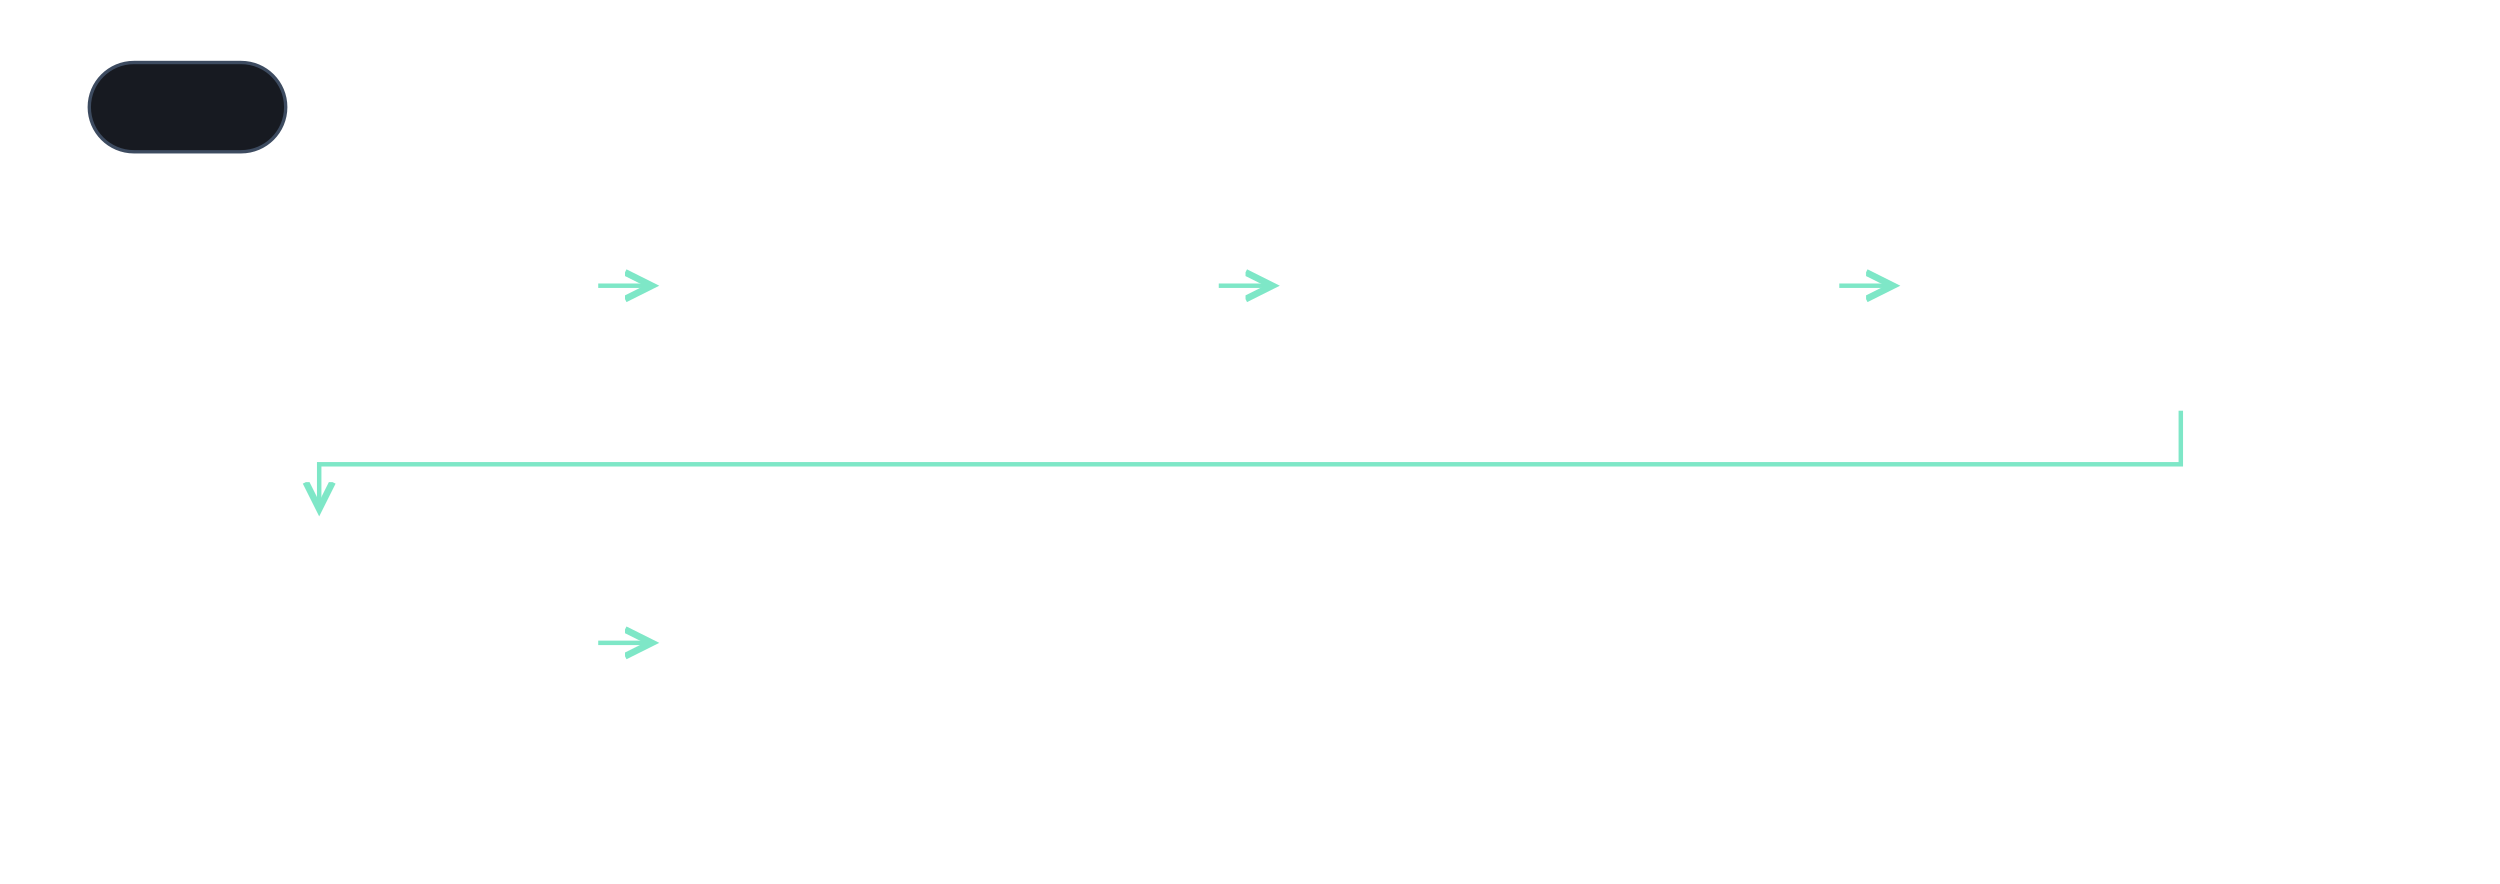
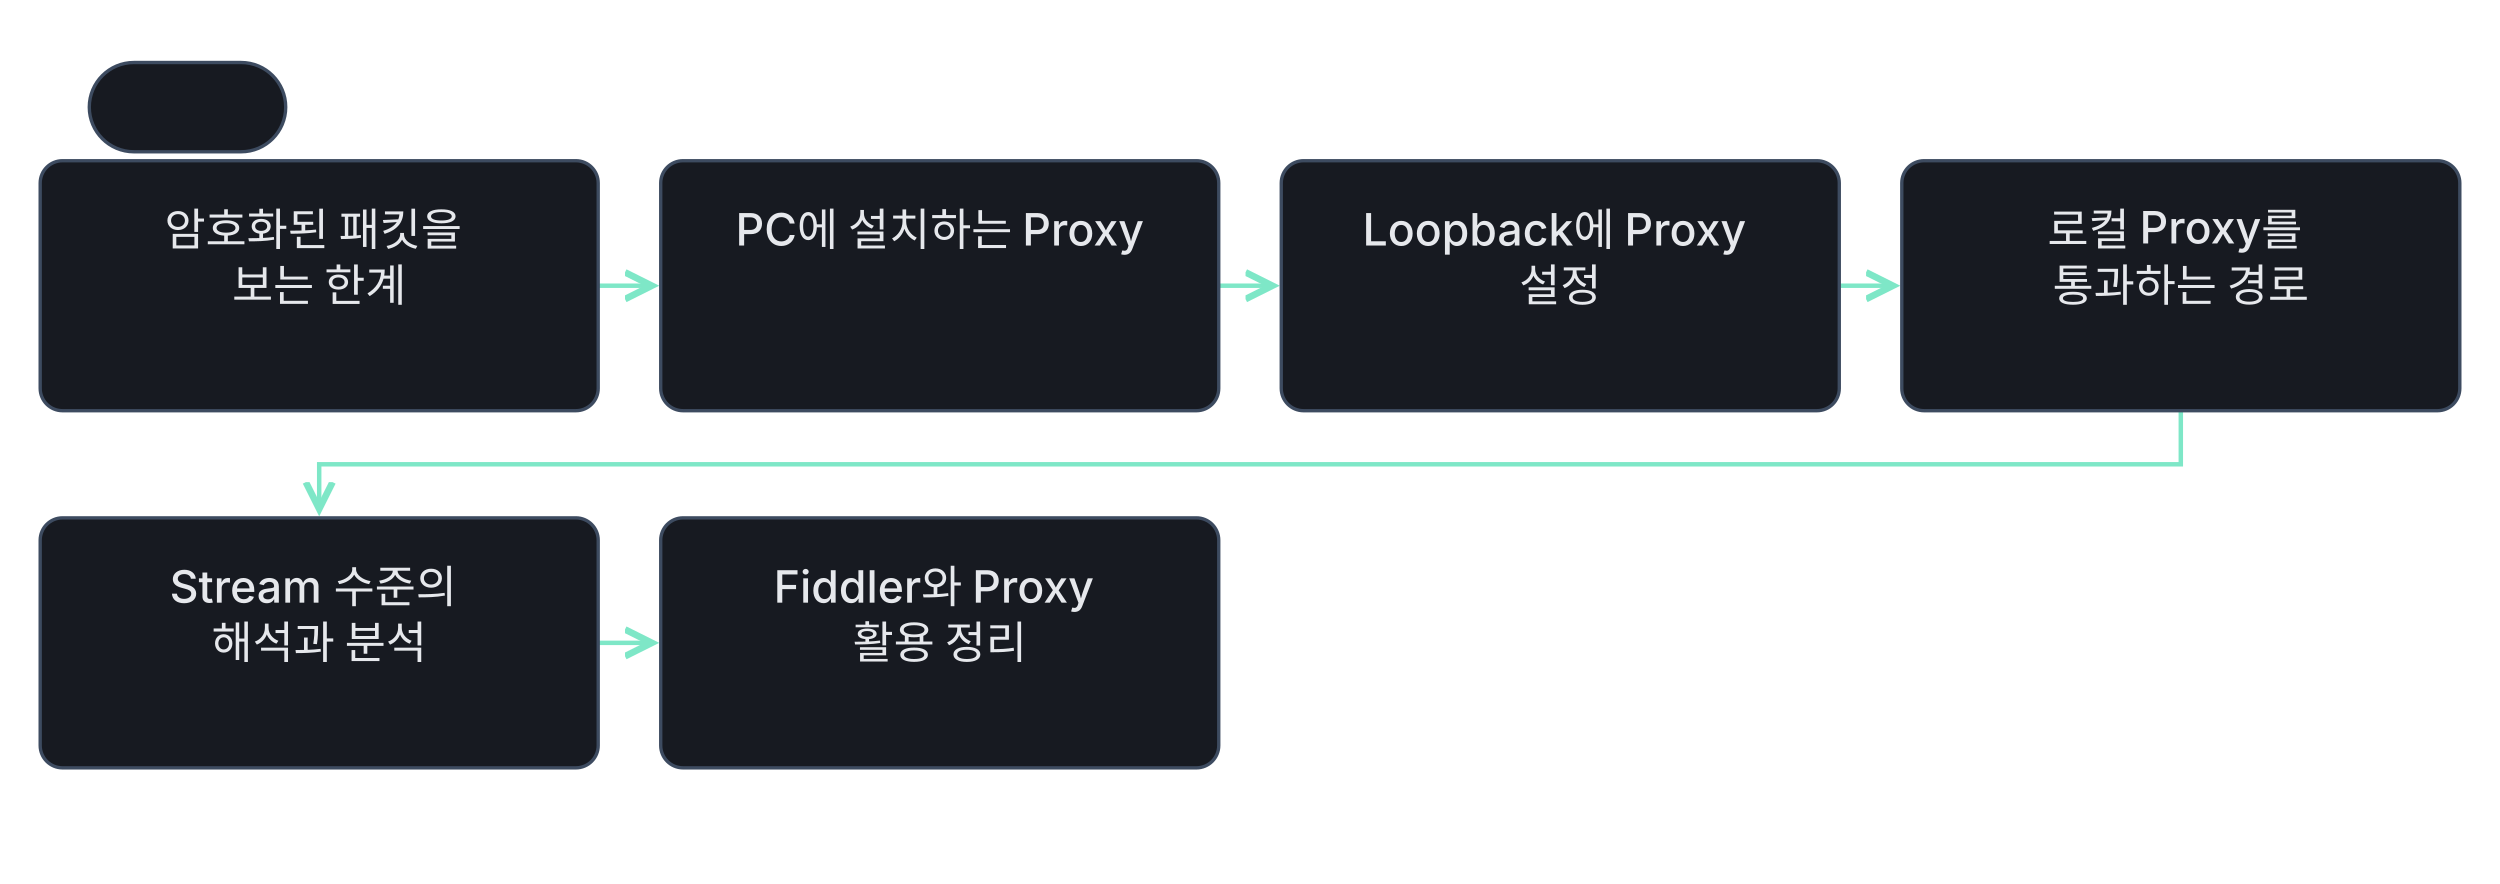
<svg xmlns="http://www.w3.org/2000/svg" class="learning-flow" viewBox="0 0 1120 396" role="group" aria-labelledby="lesson-09-advanced-export-title lesson-09-advanced-export-desc" lang="ko">
  <defs>
    <marker id="lesson-09-advanced-export-arrow" markerWidth="8" markerHeight="8" refX="6" refY="4" orient="auto">
      <path d="M0 1 L6 4 L0 7" fill="none" stroke="#7ee7c7" stroke-width="1.5" />
    </marker>
  </defs>
-   <style>.learning-flow{background:#0f1115}.learning-flow text{font:500 20px -apple-system,BlinkMacSystemFont,'Apple SD Gothic Neo','Segoe UI',sans-serif;fill:#e6e8ec}.learning-flow .flow-note{font-size:18px;fill:#9aa3b2}.learning-flow rect{fill:#171a21;stroke:#3d4b60;stroke-width:1.5}.learning-flow a:hover rect,.learning-flow a:focus rect{stroke:#7ee7c7;stroke-width:3}.learning-flow a:focus{outline:none}</style>
+   <style>.learning-flow{background:#0f1115}.learning-flow text{font:500 20px -apple-system,BlinkMacSystemFont,'Apple SD Gothic Neo','Segoe UI',sans-serif;fill:#e6e8ec}.learning-flow .flow-note{font-size:18px;fill:#9aa3b2}.learning-flow rect{fill:#171a21;stroke:#3d4b60;stroke-width:1.5}</style>
  <g class="stage-indicator" aria-hidden="true">
    <rect x="40" y="28" width="88" height="40" rx="20" fill="#171a21" stroke="#3d4b60" stroke-width="2" />
    <text x="84" y="55" text-anchor="middle" font-size="20" font-weight="700" fill="#e6e8ec" opacity="0">1 / 6<animate attributeName="opacity" values="1;1;0;0" keyTimes="0;0.094;0.98;1" calcMode="linear" dur="16s" repeatCount="indefinite" />
    </text>
    <text x="84" y="55" text-anchor="middle" font-size="20" font-weight="700" fill="#e6e8ec" opacity="0">2 / 6<animate attributeName="opacity" values="0;1;1;0;0" keyTimes="0;0.094;0.188;0.98;1" calcMode="linear" dur="16s" repeatCount="indefinite" />
    </text>
    <text x="84" y="55" text-anchor="middle" font-size="20" font-weight="700" fill="#e6e8ec" opacity="0">3 / 6<animate attributeName="opacity" values="0;1;1;0;0" keyTimes="0;0.188;0.281;0.98;1" calcMode="linear" dur="16s" repeatCount="indefinite" />
    </text>
    <text x="84" y="55" text-anchor="middle" font-size="20" font-weight="700" fill="#e6e8ec" opacity="0">4 / 6<animate attributeName="opacity" values="0;1;1;0;0" keyTimes="0;0.281;0.375;0.98;1" calcMode="linear" dur="16s" repeatCount="indefinite" />
    </text>
    <text x="84" y="55" text-anchor="middle" font-size="20" font-weight="700" fill="#e6e8ec" opacity="0">5 / 6<animate attributeName="opacity" values="0;1;1;0;0" keyTimes="0;0.375;0.469;0.98;1" calcMode="linear" dur="16s" repeatCount="indefinite" />
    </text>
    <text x="84" y="55" text-anchor="middle" font-size="20" font-weight="700" fill="#e6e8ec" opacity="0">6 / 6<animate attributeName="opacity" values="0;1;1;0;0" keyTimes="0;0.469;1;0.98;1" calcMode="linear" dur="16s" repeatCount="indefinite" />
    </text>
  </g>
  <g transform="translate(0 56)">
    <g fill="none" stroke="#7ee7c7" stroke-width="2" marker-end="url(#lesson-09-advanced-export-arrow)">
      <path d="M268 72.0 H292" />
      <path d="M546 72.0 H570" />
      <path d="M824 72.0 H848" />
      <path d="M977.0 128 V152.0 H143.0 V172" />
      <path d="M268 232.0 H292" />
    </g>
-     <a href="../lesson-09.html#concept-advanced-09-01" target="_top" aria-label="암호화된 패킷을 보는 한계 설명으로 이동" opacity="0" visibility="hidden">
-       <animate attributeName="opacity" values="0;1;1" keyTimes="0;0.016;1" dur="16s" repeatCount="indefinite" />
-       <animate attributeName="visibility" values="hidden;visible;visible" keyTimes="0;0.016;1" calcMode="discrete" dur="16s" repeatCount="indefinite" />
-       <rect x="18" y="16" width="250" height="112" rx="10" />
-       <text x="143.0" y="54" text-anchor="middle">
-         <tspan x="143.0" dy="0">암호화된 패킷을</tspan>
-         <tspan x="143.0" dy="25">보는 한계</tspan>
-       </text>
-     </a>
-     <a href="../lesson-09.html#concept-advanced-09-02" target="_top" aria-label="PC에 설치하는 Proxy 설명으로 이동" opacity="0" visibility="hidden">
-       <animate attributeName="opacity" values="0;0;1;1" keyTimes="0;0.094;0.109;1" dur="16s" repeatCount="indefinite" />
-       <animate attributeName="visibility" values="hidden;hidden;visible;visible" keyTimes="0;0.094;0.109;1" calcMode="discrete" dur="16s" repeatCount="indefinite" />
-       <rect x="296" y="16" width="250" height="112" rx="10" />
-       <text x="421.0" y="54" text-anchor="middle">
-         <tspan x="421.0" dy="0">PC에 설치하는 Proxy</tspan>
-       </text>
-     </a>
-     <a href="../lesson-09.html#concept-advanced-09-03" target="_top" aria-label="Loopback에 Proxy 설정 설명으로 이동" opacity="0" visibility="hidden">
-       <animate attributeName="opacity" values="0;0;1;1" keyTimes="0;0.188;0.203;1" dur="16s" repeatCount="indefinite" />
-       <animate attributeName="visibility" values="hidden;hidden;visible;visible" keyTimes="0;0.188;0.203;1" calcMode="discrete" dur="16s" repeatCount="indefinite" />
-       <rect x="574" y="16" width="250" height="112" rx="10" />
-       <text x="699.0" y="54" text-anchor="middle">
-         <tspan x="699.0" dy="0">Loopback에 Proxy</tspan>
-         <tspan x="699.0" dy="25">설정</tspan>
-       </text>
-     </a>
-     <a href="../lesson-09.html#concept-advanced-09-04" target="_top" aria-label="로컬 Proxy를 통과하는 경로 설명으로 이동" opacity="0" visibility="hidden">
-       <animate attributeName="opacity" values="0;0;1;1" keyTimes="0;0.281;0.297;1" dur="16s" repeatCount="indefinite" />
-       <animate attributeName="visibility" values="hidden;hidden;visible;visible" keyTimes="0;0.281;0.297;1" calcMode="discrete" dur="16s" repeatCount="indefinite" />
-       <rect x="852" y="16" width="250" height="112" rx="10" />
-       <text x="977.0" y="54" text-anchor="middle">
-         <tspan x="977.0" dy="0">로컬 Proxy를</tspan>
-         <tspan x="977.0" dy="25">통과하는 경로</tspan>
-       </text>
-     </a>
-     <a href="../lesson-09.html#concept-advanced-09-05" target="_top" aria-label="Stream 수준의 해석과 분석 설명으로 이동" opacity="0" visibility="hidden">
-       <animate attributeName="opacity" values="0;0;1;1" keyTimes="0;0.375;0.391;1" dur="16s" repeatCount="indefinite" />
-       <animate attributeName="visibility" values="hidden;hidden;visible;visible" keyTimes="0;0.375;0.391;1" calcMode="discrete" dur="16s" repeatCount="indefinite" />
-       <rect x="18" y="176" width="250" height="112" rx="10" />
-       <text x="143.0" y="214" text-anchor="middle">
-         <tspan x="143.0" dy="0">Stream 수준의</tspan>
-         <tspan x="143.0" dy="25">해석과 분석</tspan>
-       </text>
-     </a>
-     <a href="../lesson-09.html#concept-advanced-09-06" target="_top" aria-label="Fiddler와 Proxy 활용 정리 설명으로 이동" opacity="0" visibility="hidden">
-       <animate attributeName="opacity" values="0;0;1;1" keyTimes="0;0.469;0.484;1" dur="16s" repeatCount="indefinite" />
-       <animate attributeName="visibility" values="hidden;hidden;visible;visible" keyTimes="0;0.469;0.484;1" calcMode="discrete" dur="16s" repeatCount="indefinite" />
-       <rect x="296" y="176" width="250" height="112" rx="10" />
-       <text x="421.0" y="214" text-anchor="middle">
-         <tspan x="421.0" dy="0">Fiddler와 Proxy</tspan>
-         <tspan x="421.0" dy="25">활용 정리</tspan>
-       </text>
-     </a>
+     <animate attributeName="opacity" values="0;1;1" keyTimes="0;0.016;1" dur="16s" repeatCount="indefinite" />
+     <animate attributeName="visibility" values="hidden;visible;visible" keyTimes="0;0.016;1" calcMode="discrete" dur="16s" repeatCount="indefinite" />
+     <rect x="18" y="16" width="250" height="112" rx="10" />
+     <text x="143.0" y="54" text-anchor="middle">
+       <tspan x="143.0" dy="0">암호화된 패킷을</tspan>
+       <tspan x="143.0" dy="25">보는 한계</tspan>
+     </text>
+     <animate attributeName="opacity" values="0;0;1;1" keyTimes="0;0.094;0.109;1" dur="16s" repeatCount="indefinite" />
+     <animate attributeName="visibility" values="hidden;hidden;visible;visible" keyTimes="0;0.094;0.109;1" calcMode="discrete" dur="16s" repeatCount="indefinite" />
+     <rect x="296" y="16" width="250" height="112" rx="10" />
+     <text x="421.0" y="54" text-anchor="middle">
+       <tspan x="421.0" dy="0">PC에 설치하는 Proxy</tspan>
+     </text>
+     <animate attributeName="opacity" values="0;0;1;1" keyTimes="0;0.188;0.203;1" dur="16s" repeatCount="indefinite" />
+     <animate attributeName="visibility" values="hidden;hidden;visible;visible" keyTimes="0;0.188;0.203;1" calcMode="discrete" dur="16s" repeatCount="indefinite" />
+     <rect x="574" y="16" width="250" height="112" rx="10" />
+     <text x="699.0" y="54" text-anchor="middle">
+       <tspan x="699.0" dy="0">Loopback에 Proxy</tspan>
+       <tspan x="699.0" dy="25">설정</tspan>
+     </text>
+     <animate attributeName="opacity" values="0;0;1;1" keyTimes="0;0.281;0.297;1" dur="16s" repeatCount="indefinite" />
+     <animate attributeName="visibility" values="hidden;hidden;visible;visible" keyTimes="0;0.281;0.297;1" calcMode="discrete" dur="16s" repeatCount="indefinite" />
+     <rect x="852" y="16" width="250" height="112" rx="10" />
+     <text x="977.0" y="54" text-anchor="middle">
+       <tspan x="977.0" dy="0">로컬 Proxy를</tspan>
+       <tspan x="977.0" dy="25">통과하는 경로</tspan>
+     </text>
+     <animate attributeName="opacity" values="0;0;1;1" keyTimes="0;0.375;0.391;1" dur="16s" repeatCount="indefinite" />
+     <animate attributeName="visibility" values="hidden;hidden;visible;visible" keyTimes="0;0.375;0.391;1" calcMode="discrete" dur="16s" repeatCount="indefinite" />
+     <rect x="18" y="176" width="250" height="112" rx="10" />
+     <text x="143.0" y="214" text-anchor="middle">
+       <tspan x="143.0" dy="0">Stream 수준의</tspan>
+       <tspan x="143.0" dy="25">해석과 분석</tspan>
+     </text>
+     <animate attributeName="opacity" values="0;0;1;1" keyTimes="0;0.469;0.484;1" dur="16s" repeatCount="indefinite" />
+     <animate attributeName="visibility" values="hidden;hidden;visible;visible" keyTimes="0;0.469;0.484;1" calcMode="discrete" dur="16s" repeatCount="indefinite" />
+     <rect x="296" y="176" width="250" height="112" rx="10" />
+     <text x="421.0" y="214" text-anchor="middle">
+       <tspan x="421.0" dy="0">Fiddler와 Proxy</tspan>
+       <tspan x="421.0" dy="25">활용 정리</tspan>
+     </text>
  </g>
</svg>
